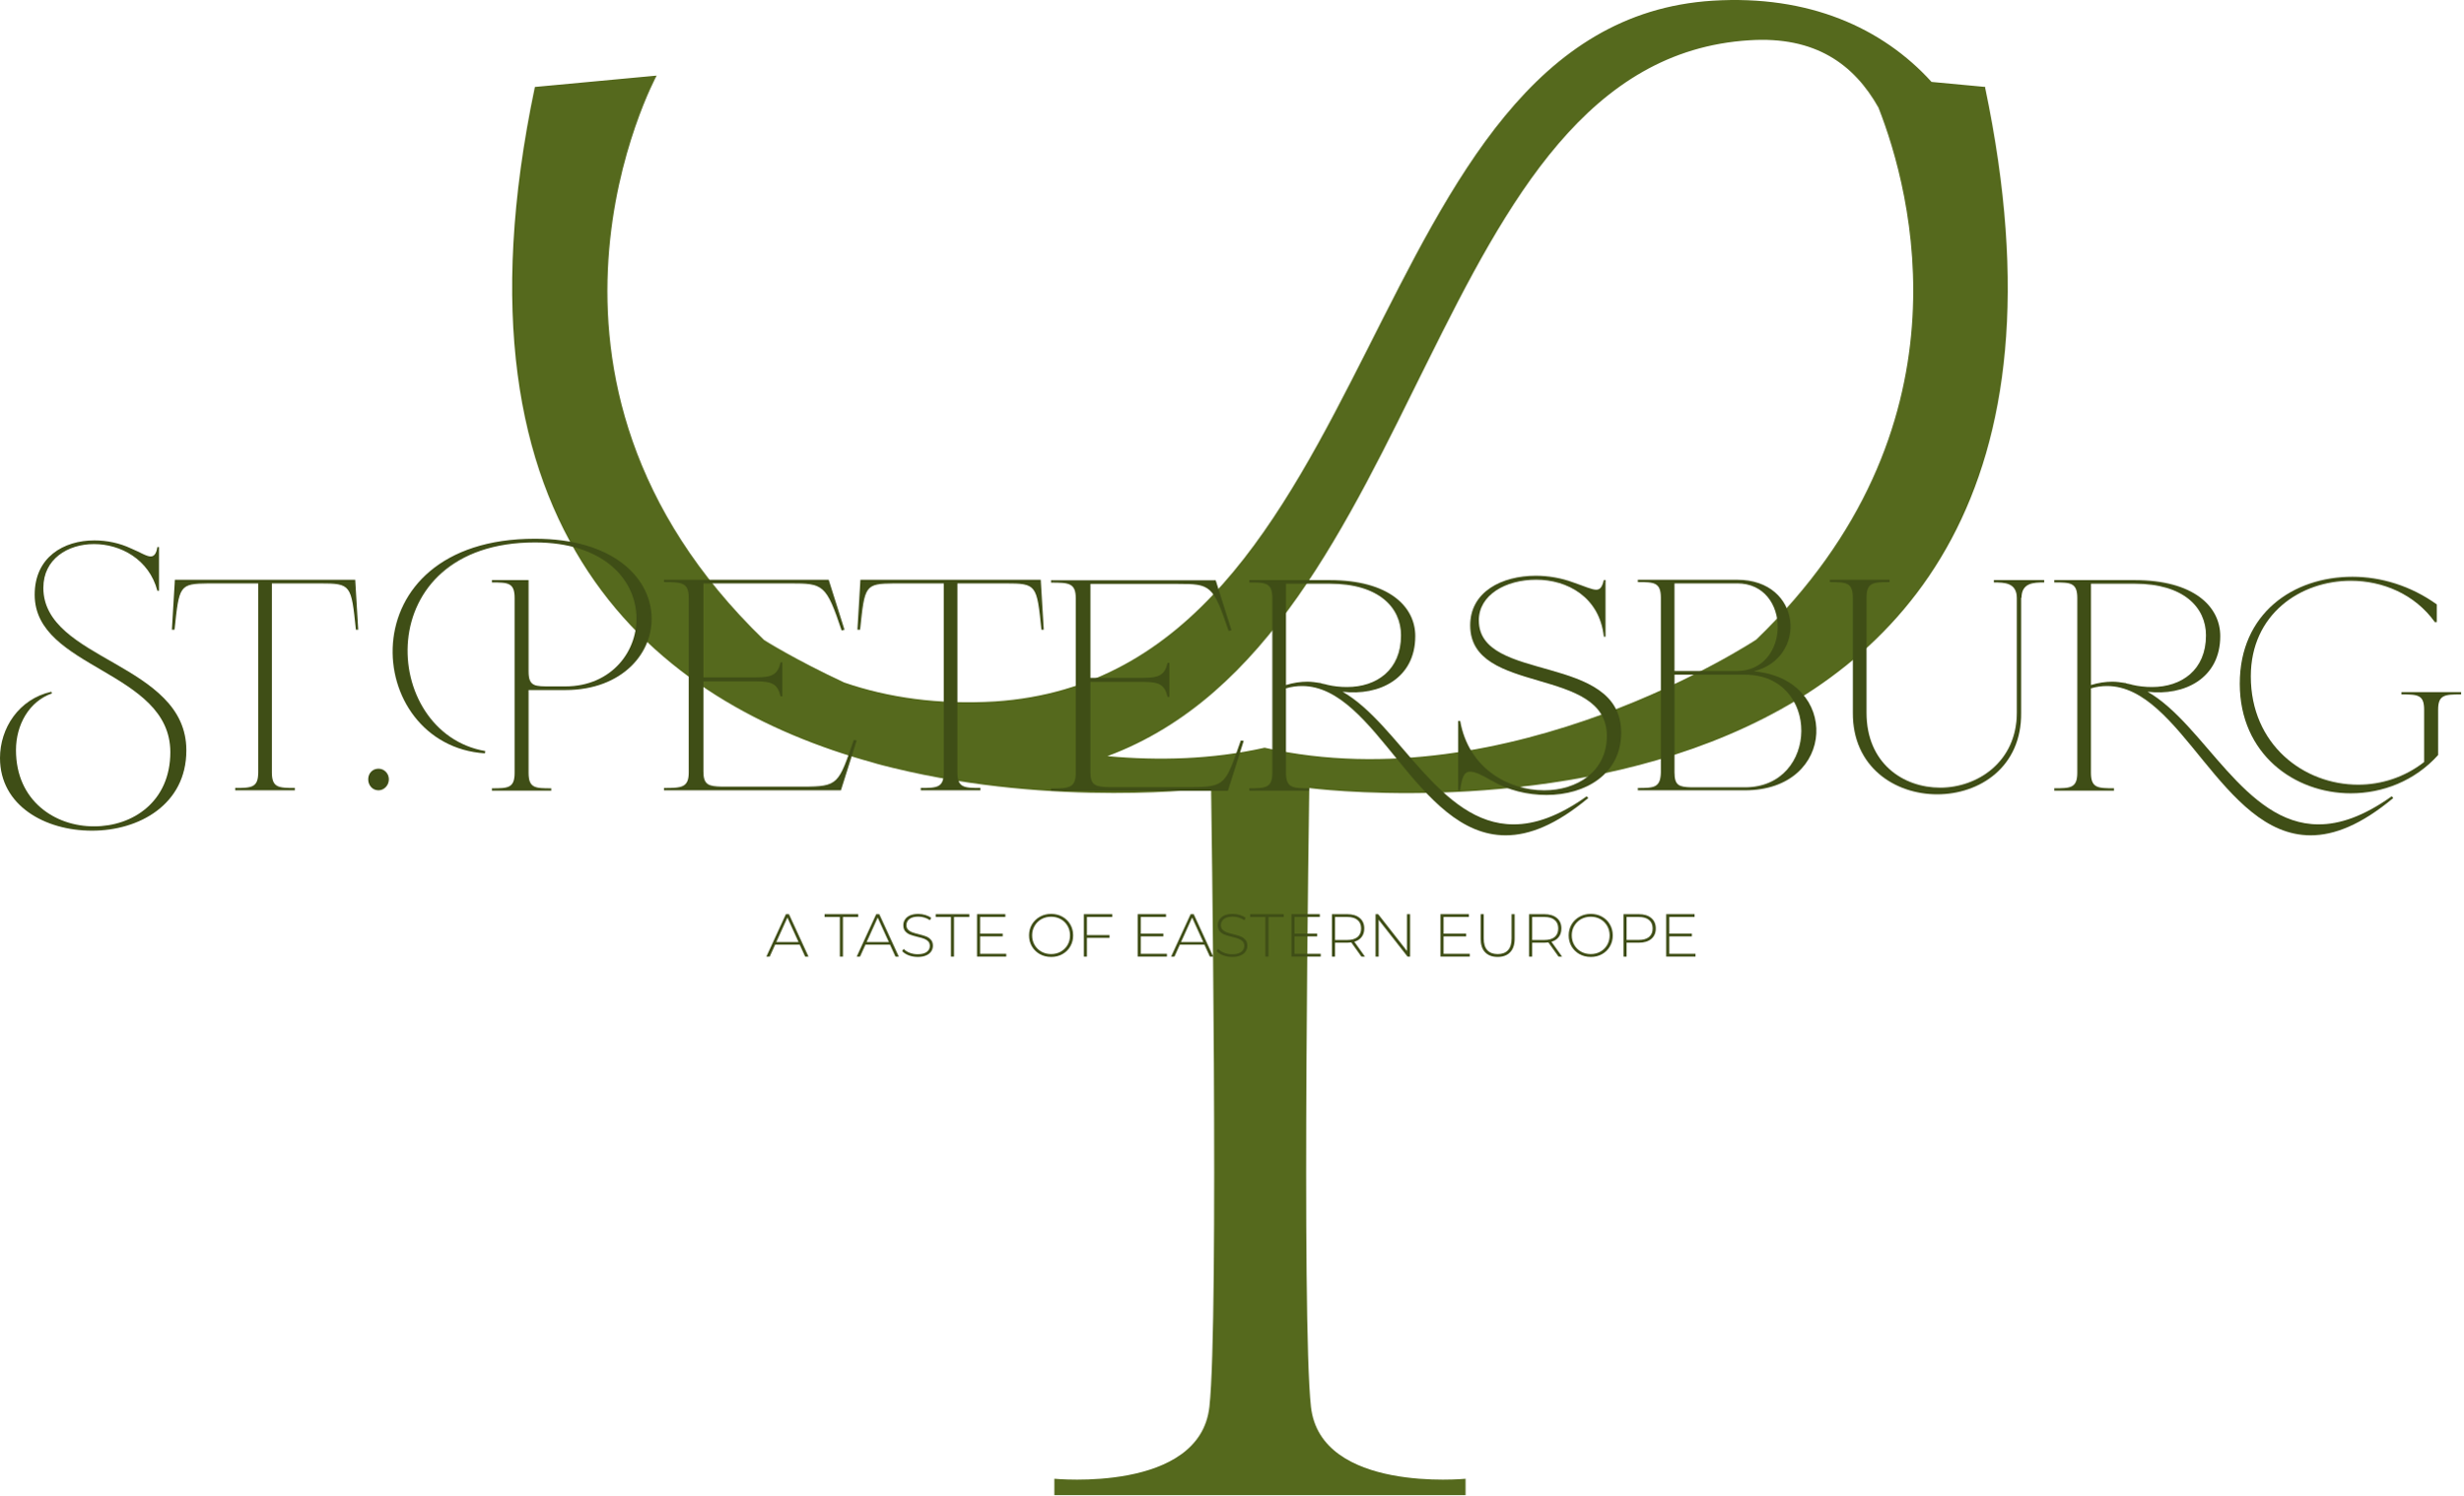
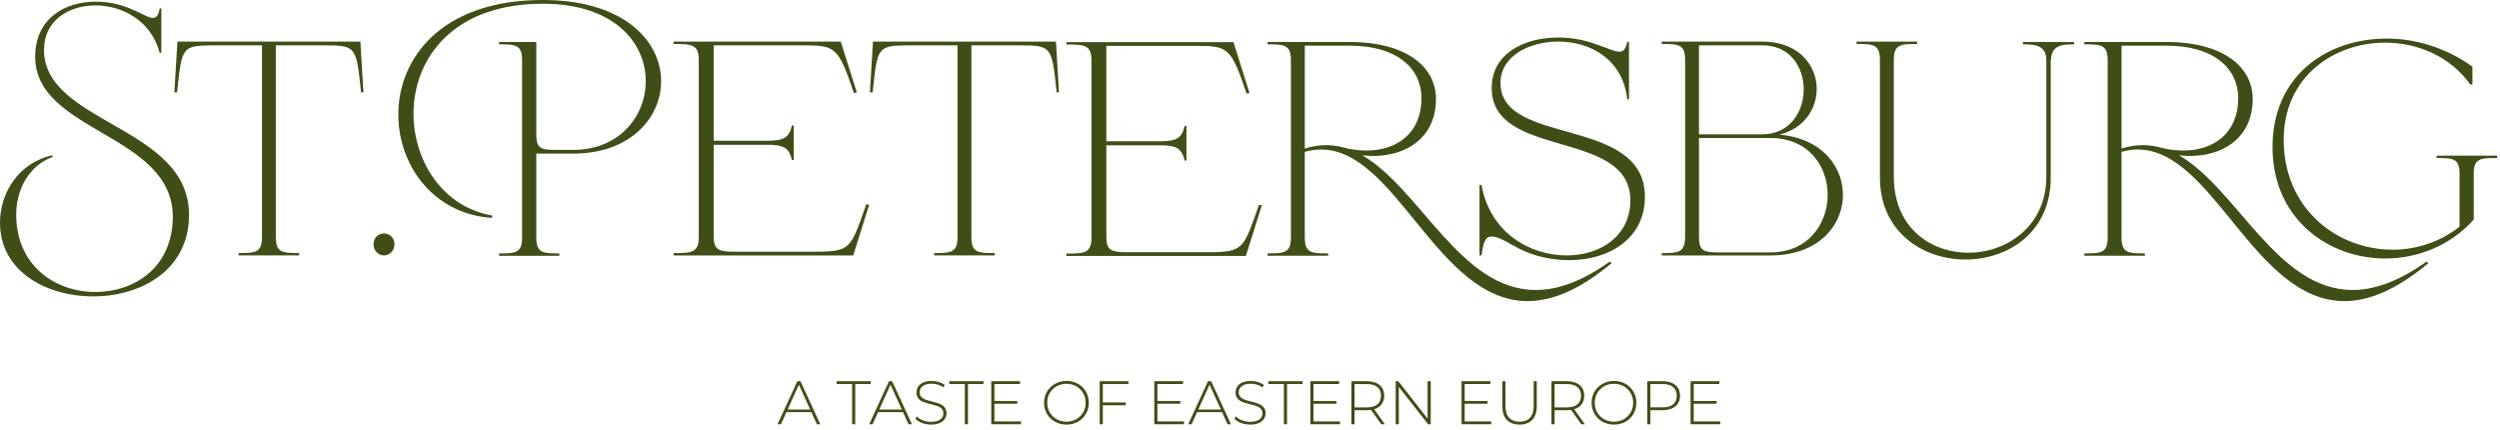
- <svg xmlns="http://www.w3.org/2000/svg" width="303" height="184" viewBox="0 0 303 184" fill="none">
-   <path d="M244.257 10.701L237.622 10.08C231.558 3.398 222.487 -0.641 210.721 0.084C166.664 2.829 170.811 83.108 122.4 86.319C115.454 86.733 109.286 85.853 103.844 83.988C97.728 81.139 93.996 78.757 93.996 78.757C60.564 46.49 80.779 9.303 80.779 9.303L65.799 10.701C54.137 66.12 81.038 86.578 107.317 93.829C108.146 94.088 109.027 94.295 109.856 94.502C129.967 99.422 148.989 96.988 148.989 96.988C148.989 96.988 149.974 162.454 148.782 173.124C147.59 183.741 129.708 181.98 129.708 181.98V184H180.296V181.98C180.296 181.98 162.466 183.741 161.274 173.124C160.082 162.506 161.066 96.988 161.066 96.988C161.066 96.988 265.197 110.558 244.205 10.753L244.257 10.701ZM155.572 92.016C149.093 93.466 142.51 93.621 136.239 93.052C175.631 78.446 175.631 7.386 215.231 4.952C223.316 4.434 228.085 7.904 231.091 13.239C235.186 23.649 242.961 52.757 216.06 78.705C216.06 78.705 185.738 98.801 155.572 92.016Z" fill="#55691D" />
-   <path d="M98.377 116.255H95.351L94.686 117.724H94.276L96.678 112.505H97.056L99.458 117.724H99.048L98.377 116.255ZM98.234 115.935L96.861 112.921L95.497 115.935H98.234Z" fill="#3F4E16" />
-   <path d="M103.318 112.847H101.439V112.505H105.577V112.847H103.697V117.724H103.318V112.847Z" fill="#3F4E16" />
-   <path d="M109.489 116.255H106.464L105.799 117.724H105.389L107.79 112.505H108.169L110.57 117.724H110.16L109.489 116.255ZM109.346 115.935L107.973 112.921L106.61 115.935H109.346Z" fill="#3F4E16" />
-   <path d="M112.888 117.761C112.506 117.761 112.139 117.696 111.791 117.569C111.45 117.435 111.179 117.264 110.987 117.053L111.158 116.77C111.341 116.963 111.586 117.124 111.897 117.249C112.211 117.367 112.537 117.429 112.882 117.429C113.379 117.429 113.755 117.336 114.006 117.146C114.261 116.957 114.385 116.711 114.385 116.407C114.385 116.174 114.317 115.987 114.184 115.848C114.05 115.708 113.882 115.602 113.683 115.528C113.485 115.453 113.217 115.375 112.879 115.298C112.497 115.205 112.189 115.111 111.953 115.021C111.723 114.931 111.527 114.795 111.363 114.611C111.204 114.422 111.124 114.17 111.124 113.859C111.124 113.605 111.192 113.375 111.326 113.167C111.459 112.952 111.664 112.785 111.937 112.66C112.217 112.536 112.562 112.474 112.975 112.474C113.264 112.474 113.547 112.517 113.826 112.601C114.106 112.685 114.345 112.8 114.55 112.943L114.407 113.247C114.199 113.105 113.966 112.993 113.714 112.918C113.466 112.844 113.22 112.806 112.975 112.806C112.494 112.806 112.127 112.903 111.878 113.098C111.63 113.291 111.506 113.543 111.506 113.85C111.506 114.083 111.574 114.27 111.708 114.409C111.841 114.549 112.009 114.655 112.208 114.729C112.407 114.804 112.677 114.885 113.022 114.969C113.404 115.062 113.711 115.155 113.938 115.245C114.168 115.335 114.361 115.472 114.519 115.655C114.684 115.835 114.764 116.078 114.764 116.385C114.764 116.64 114.696 116.87 114.556 117.078C114.423 117.286 114.215 117.454 113.929 117.578C113.646 117.702 113.298 117.764 112.885 117.764L112.888 117.761Z" fill="#3F4E16" />
-   <path d="M116.985 112.847H115.105V112.505H119.243V112.847H117.364V117.724H116.985V112.847Z" fill="#3F4E16" />
-   <path d="M123.79 117.721H120.19V112.502H123.678V112.843H120.569V114.9H123.349V115.235H120.569V117.376H123.79V117.721Z" fill="#3F4E16" />
-   <path d="M129.305 117.761C128.793 117.761 128.33 117.646 127.92 117.419C127.507 117.186 127.18 116.866 126.944 116.465C126.711 116.061 126.593 115.614 126.593 115.117C126.593 114.62 126.711 114.17 126.944 113.769C127.184 113.365 127.51 113.051 127.92 112.821C128.333 112.588 128.796 112.47 129.305 112.47C129.815 112.47 130.281 112.585 130.691 112.812C131.104 113.042 131.427 113.356 131.66 113.76C131.899 114.163 132.017 114.614 132.017 115.117C132.017 115.62 131.899 116.071 131.66 116.475C131.427 116.878 131.104 117.192 130.691 117.422C130.278 117.652 129.815 117.764 129.305 117.764V117.761ZM129.305 117.41C129.743 117.41 130.138 117.31 130.492 117.111C130.846 116.913 131.123 116.639 131.328 116.291C131.533 115.937 131.632 115.546 131.632 115.114C131.632 114.682 131.53 114.291 131.328 113.943C131.123 113.589 130.846 113.315 130.492 113.116C130.138 112.918 129.743 112.818 129.305 112.818C128.867 112.818 128.47 112.918 128.112 113.116C127.758 113.315 127.482 113.592 127.277 113.943C127.072 114.291 126.972 114.682 126.972 115.114C126.972 115.546 127.075 115.94 127.277 116.291C127.482 116.639 127.758 116.913 128.112 117.111C128.47 117.31 128.867 117.41 129.305 117.41Z" fill="#3F4E16" />
-   <path d="M133.716 112.847V115.077H136.497V115.419H133.716V117.724H133.337V112.505H136.826V112.847H133.716Z" fill="#3F4E16" />
-   <path d="M143.556 117.721H139.955V112.502H143.444V112.843H140.334V114.9H143.115V115.235H140.334V117.376H143.556V117.721Z" fill="#3F4E16" />
-   <path d="M148.17 116.255H145.145L144.48 117.724H144.07L146.471 112.505H146.85L149.251 117.724H148.841L148.17 116.255ZM148.027 115.935L146.654 112.921L145.291 115.935H148.027Z" fill="#3F4E16" />
-   <path d="M151.574 117.761C151.192 117.761 150.825 117.696 150.478 117.569C150.136 117.435 149.866 117.264 149.673 117.053L149.844 116.77C150.027 116.963 150.272 117.124 150.583 117.249C150.897 117.367 151.223 117.429 151.568 117.429C152.065 117.429 152.441 117.336 152.692 117.146C152.947 116.957 153.071 116.711 153.071 116.407C153.071 116.174 153.003 115.987 152.87 115.848C152.736 115.708 152.568 115.602 152.369 115.528C152.171 115.453 151.903 115.375 151.565 115.298C151.183 115.205 150.875 115.111 150.639 115.021C150.409 114.931 150.213 114.795 150.049 114.611C149.89 114.422 149.81 114.17 149.81 113.859C149.81 113.605 149.878 113.375 150.012 113.167C150.145 112.952 150.35 112.785 150.624 112.66C150.903 112.536 151.248 112.474 151.661 112.474C151.95 112.474 152.233 112.517 152.512 112.601C152.792 112.685 153.031 112.8 153.236 112.943L153.093 113.247C152.885 113.105 152.652 112.993 152.4 112.918C152.152 112.844 151.907 112.806 151.661 112.806C151.18 112.806 150.813 112.903 150.564 113.098C150.316 113.291 150.192 113.543 150.192 113.85C150.192 114.083 150.26 114.27 150.394 114.409C150.527 114.549 150.695 114.655 150.894 114.729C151.093 114.804 151.363 114.885 151.708 114.969C152.09 115.062 152.397 115.155 152.624 115.245C152.854 115.335 153.047 115.472 153.205 115.655C153.37 115.835 153.45 116.078 153.45 116.385C153.45 116.64 153.382 116.87 153.242 117.078C153.109 117.286 152.901 117.454 152.615 117.578C152.332 117.702 151.984 117.764 151.571 117.764L151.574 117.761Z" fill="#3F4E16" />
-   <path d="M155.67 112.847H153.791V112.505H157.929V112.847H156.049V117.724H155.67V112.847Z" fill="#3F4E16" />
-   <path d="M162.475 117.721H158.874V112.502H162.363V112.843H159.253V114.9H162.034V115.235H159.253V117.376H162.475V117.721Z" fill="#3F4E16" />
-   <path d="M167.482 117.724L166.237 115.978C166.053 116.003 165.883 116.016 165.73 116.016H164.239V117.724H163.86V112.505H165.73C166.386 112.505 166.902 112.661 167.274 112.974C167.647 113.282 167.833 113.714 167.833 114.263C167.833 114.677 167.728 115.025 167.513 115.307C167.305 115.587 167.004 115.783 166.613 115.898L167.917 117.724H167.482ZM165.73 115.68C166.286 115.68 166.712 115.559 167.004 115.314C167.296 115.065 167.445 114.714 167.445 114.263C167.445 113.813 167.299 113.462 167.004 113.22C166.712 112.971 166.286 112.847 165.73 112.847H164.239V115.68H165.73Z" fill="#3F4E16" />
-   <path d="M173.474 112.505V117.724H173.16L169.603 113.192V117.724H169.224V112.505H169.544L173.092 117.038V112.505H173.474Z" fill="#3F4E16" />
-   <path d="M180.811 117.721H177.211V112.502H180.7V112.843H177.59V114.9H180.37V115.235H177.59V117.376H180.811V117.721Z" fill="#3F4E16" />
-   <path d="M184.24 117.761C183.579 117.761 183.066 117.569 182.696 117.187C182.333 116.805 182.153 116.245 182.153 115.509V112.505H182.532V115.494C182.532 116.134 182.678 116.615 182.973 116.932C183.265 117.249 183.69 117.41 184.246 117.41C184.803 117.41 185.222 117.252 185.514 116.932C185.806 116.615 185.955 116.134 185.955 115.494V112.505H186.334V115.509C186.334 116.245 186.151 116.805 185.781 117.187C185.415 117.569 184.899 117.761 184.237 117.761H184.24Z" fill="#3F4E16" />
-   <path d="M191.734 117.724L190.488 115.978C190.305 116.003 190.134 116.016 189.982 116.016H188.491V117.724H188.112V112.505H189.982C190.637 112.505 191.153 112.661 191.526 112.974C191.899 113.282 192.085 113.714 192.085 114.263C192.085 114.677 191.979 115.025 191.765 115.307C191.557 115.587 191.256 115.783 190.864 115.898L192.169 117.724H191.734ZM189.982 115.68C190.538 115.68 190.964 115.559 191.256 115.314C191.548 115.065 191.697 114.714 191.697 114.263C191.697 113.813 191.551 113.462 191.256 113.22C190.964 112.971 190.538 112.847 189.982 112.847H188.491V115.68H189.982Z" fill="#3F4E16" />
-   <path d="M195.693 117.761C195.181 117.761 194.718 117.646 194.308 117.419C193.894 117.186 193.568 116.866 193.332 116.465C193.099 116.061 192.981 115.614 192.981 115.117C192.981 114.62 193.099 114.17 193.332 113.769C193.571 113.365 193.898 113.051 194.308 112.821C194.721 112.588 195.184 112.47 195.693 112.47C196.203 112.47 196.669 112.585 197.079 112.812C197.492 113.042 197.815 113.356 198.048 113.76C198.287 114.163 198.405 114.614 198.405 115.117C198.405 115.62 198.287 116.071 198.048 116.475C197.815 116.878 197.492 117.192 197.079 117.422C196.665 117.652 196.203 117.764 195.693 117.764V117.761ZM195.693 117.41C196.131 117.41 196.526 117.31 196.88 117.111C197.234 116.913 197.51 116.639 197.715 116.291C197.92 115.937 198.02 115.546 198.02 115.114C198.02 114.682 197.917 114.291 197.715 113.943C197.51 113.589 197.234 113.315 196.88 113.116C196.526 112.918 196.131 112.818 195.693 112.818C195.255 112.818 194.857 112.918 194.5 113.116C194.146 113.315 193.87 113.592 193.665 113.943C193.46 114.291 193.36 114.682 193.36 115.114C193.36 115.546 193.463 115.94 193.665 116.291C193.87 116.639 194.146 116.913 194.5 117.111C194.857 117.31 195.255 117.41 195.693 117.41Z" fill="#3F4E16" />
-   <path d="M201.595 112.505C202.251 112.505 202.766 112.661 203.139 112.974C203.512 113.282 203.698 113.714 203.698 114.263C203.698 114.813 203.512 115.239 203.139 115.553C202.766 115.86 202.251 116.016 201.595 116.016H200.104V117.724H199.725V112.505H201.595ZM201.595 115.674C202.151 115.674 202.577 115.553 202.869 115.307C203.161 115.065 203.31 114.717 203.31 114.263C203.31 113.81 203.164 113.462 202.869 113.22C202.577 112.971 202.151 112.847 201.595 112.847H200.104V115.674H201.595Z" fill="#3F4E16" />
-   <path d="M208.581 117.721H204.981V112.502H208.469V112.843H205.36V114.9H208.14V115.235H205.36V117.376H208.581V117.721Z" fill="#3F4E16" />
-   <path d="M5.331 72.328C5.331 81.309 22.923 81.554 22.923 92.34C22.923 99.025 17.101 102.222 11.317 102.222C5.533 102.222 0 99.147 0 93.284C0 89.634 2.296 86.028 6.316 85.124L6.396 85.329C3.566 86.313 1.966 89.224 1.966 92.3C1.966 98.575 6.763 101.691 11.562 101.691C16.362 101.691 20.953 98.656 20.953 92.545C20.913 82.499 4.265 82.334 4.265 73.192C4.265 68.556 7.832 66.506 11.606 66.506C13.165 66.506 14.722 66.835 16.117 67.491C17.223 67.941 18.002 68.476 18.537 68.476C18.947 68.476 19.233 68.147 19.357 67.326H19.562V72.698H19.357C18.332 68.802 14.806 66.957 11.566 66.957C8.325 66.957 5.334 68.802 5.334 72.328H5.331Z" fill="#3F4E16" />
-   <path d="M43.695 71.347L44.065 77.497H43.779C43.205 71.962 43.205 71.797 39.349 71.797H33.444V95.046C33.444 96.932 34.264 96.972 36.274 96.972V97.258H28.933V96.972C30.943 96.972 31.763 96.932 31.763 95.046V71.797H25.653C22.043 71.837 22.043 72.042 21.471 77.497H21.142L21.512 71.347H43.695Z" fill="#3F4E16" />
-   <path d="M46.563 94.596C47.259 94.596 47.834 95.17 47.834 95.907C47.834 96.643 47.259 97.261 46.563 97.261C45.824 97.261 45.292 96.646 45.292 95.907C45.292 95.167 45.827 94.596 46.563 94.596Z" fill="#3F4E16" />
-   <path d="M65.805 66.302C84.873 66.302 83.724 84.919 69.536 84.919H65.025V95.09C65.025 96.975 65.805 97.016 67.815 97.016V97.302H60.515V97.016C62.525 97.016 63.304 96.975 63.304 95.09V73.602C63.304 71.716 62.525 71.676 60.515 71.676V71.39H65.025V82.623C65.025 84.509 65.805 84.469 67.815 84.469H69.536C81.058 84.469 82.577 66.755 65.805 66.755C45.342 66.755 46.697 90.21 59.694 92.424L59.654 92.71C44.566 91.725 42.515 66.302 65.805 66.302Z" fill="#3F4E16" />
-   <path d="M105.035 91.07L105.389 91.11L103.447 97.261H81.68V96.975C83.842 96.975 84.727 96.935 84.727 95.049V73.558C84.727 71.673 83.845 71.632 81.68 71.632V71.347H101.944L103.885 77.497L103.531 77.578C101.633 71.918 101.279 71.797 97.262 71.797H86.532V83.359H93.065C95.097 83.359 95.672 82.949 96.023 81.514H96.243V85.695H96.023C95.668 84.26 95.097 83.85 93.065 83.85H86.532V94.962C86.532 96.603 87.194 96.767 88.784 96.808H98.763C103.177 96.808 103.133 96.478 105.032 91.067L105.035 91.07Z" fill="#3F4E16" />
-   <path d="M152.647 91.132L153.001 91.173L151.059 97.324H129.292V97.038C131.454 97.038 132.339 96.998 132.339 95.112V73.621C132.339 71.735 131.457 71.695 129.292 71.695V71.409H149.556L151.497 77.56L151.143 77.641C149.245 71.981 148.891 71.859 144.874 71.859H134.144V83.422H140.677C142.709 83.422 143.283 83.012 143.635 81.577H143.855V85.758H143.635C143.28 84.323 142.709 83.913 140.677 83.913H134.144V95.025C134.144 96.665 134.806 96.83 136.396 96.87H146.374C150.789 96.87 150.745 96.541 152.643 91.129L152.647 91.132Z" fill="#3F4E16" />
-   <path d="M128.031 71.347L128.401 77.497H128.115C127.54 71.962 127.54 71.797 123.685 71.797H117.78V95.046C117.78 96.932 118.6 96.972 120.61 96.972V97.258H113.269V96.972C115.279 96.972 116.099 96.932 116.099 95.046V71.797H109.988C106.379 71.837 106.379 72.042 105.807 77.497H105.478L105.847 71.347H128.031Z" fill="#3F4E16" />
-   <path d="M195.192 97.999L195.397 98.204C191.461 101.485 188.141 102.796 185.227 102.796C174.279 102.796 169.315 84.424 160.173 84.424C159.557 84.424 158.902 84.504 158.203 84.709V95.085C158.203 96.971 159.023 97.011 161.033 97.011V97.297H153.692V97.011C155.702 97.011 156.522 96.971 156.522 95.085V73.6C156.522 71.715 155.702 71.674 153.692 71.674V71.389H163.574C170.831 71.389 174.111 74.629 174.111 78.279C174.111 83.529 169.641 85.66 165.171 85.126C172.182 89.146 177.063 101.447 186.208 101.447C188.793 101.447 191.744 100.463 195.189 98.002L195.192 97.999ZM158.206 84.302C159.107 84.017 160.011 83.892 160.831 83.892C161.365 83.892 161.897 83.973 162.431 84.057C162.471 84.057 162.512 84.057 162.555 84.097L162.679 84.138H162.72L163.09 84.219H163.13L163.211 84.259C164.071 84.464 164.891 84.545 165.711 84.545C169.362 84.545 172.353 82.454 172.353 78.189C172.353 74.784 169.647 71.833 163.577 71.833H158.206V84.302Z" fill="#3F4E16" />
-   <path d="M181.933 76.349C181.933 84.1 199.442 80.285 199.442 90.167C199.442 95.252 195.055 97.834 190.256 97.834C187.92 97.834 185.5 97.259 183.449 96.029L183.49 96.069C182.26 95.33 181.439 94.963 180.865 94.963C180.085 94.963 179.84 95.703 179.635 97.259H179.389V88.729H179.635C180.66 94.51 185.5 97.259 189.967 97.259C193.987 97.259 197.677 94.963 197.677 90.574C197.677 81.882 180.865 85.653 180.865 76.961C180.865 72.82 184.76 70.851 188.942 70.851C190.501 70.851 192.098 71.136 193.533 71.671C194.968 72.162 195.829 72.572 196.363 72.572C196.854 72.572 197.103 72.242 197.308 71.382H197.513V78.353H197.308C196.773 73.432 192.757 71.341 188.982 71.341C185.208 71.341 181.93 73.227 181.93 76.343L181.933 76.349Z" fill="#3F4E16" />
-   <path d="M215.758 82.623C226.379 83.524 226.009 97.261 214.652 97.261H201.489V96.975C203.499 96.975 204.279 96.935 204.319 95.049V73.558C204.319 71.673 203.499 71.632 201.489 71.632V71.347H213.711C221.707 71.347 222.403 80.942 215.761 82.623H215.758ZM213.707 71.797H205.997V82.58H213.664C220.306 82.58 220.43 71.794 213.704 71.794L213.707 71.797ZM214.652 96.891C223.838 96.891 224.002 83.03 214.652 83.03H206V95.046C206 96.686 206.575 96.851 208.091 96.891H214.652Z" fill="#3F4E16" />
-   <path d="M225.112 71.632V71.347H232.453V71.632C230.443 71.632 229.623 71.673 229.623 73.558V87.706C229.623 93.937 234.134 96.932 238.685 96.932C243.236 96.932 248.116 93.776 248.116 87.706V73.602C248.116 71.716 246.6 71.676 245.286 71.676V71.39H251.478V71.676C250.167 71.676 248.688 71.716 248.688 73.602L248.647 73.521V87.709C248.728 94.394 243.522 97.755 238.315 97.755C233.109 97.755 227.899 94.394 227.939 87.709V73.558C227.939 71.673 227.119 71.632 225.109 71.632H225.112Z" fill="#3F4E16" />
-   <path d="M294.222 97.999L294.427 98.204C290.491 101.485 287.17 102.796 284.257 102.796C273.309 102.796 268.345 84.424 259.202 84.424C258.587 84.424 257.932 84.504 257.233 84.709V95.085C257.233 96.971 258.053 97.011 260.063 97.011V97.297H252.722V97.011C254.732 97.011 255.552 96.971 255.552 95.085V73.6C255.552 71.715 254.732 71.674 252.722 71.674V71.389H262.604C269.861 71.389 273.141 74.629 273.141 78.279C273.141 83.529 268.671 85.66 264.201 85.126C271.212 89.146 276.093 101.447 285.238 101.447C287.823 101.447 290.774 100.463 294.219 98.002L294.222 97.999ZM257.236 84.302C258.137 84.017 259.041 83.892 259.861 83.892C260.395 83.892 260.927 83.973 261.461 84.057C261.501 84.057 261.542 84.057 261.585 84.097L261.709 84.138H261.75L262.119 84.219H262.16L262.241 84.259C263.101 84.464 263.921 84.545 264.741 84.545C268.392 84.545 271.383 82.454 271.383 78.189C271.383 74.784 268.677 71.833 262.607 71.833H257.236V84.302Z" fill="#3F4E16" />
-   <path d="M298.217 93.776V87.339C298.217 85.494 297.437 85.454 295.427 85.454V85.168H302.768V85.454C300.758 85.454 299.938 85.494 299.938 87.339V92.915C297.068 96.115 293.091 97.631 289.196 97.631C282.265 97.631 275.539 92.791 275.539 84.139C275.539 75.488 282.101 70.977 289.401 70.977C292.886 70.977 296.577 72.083 299.777 74.382V76.556H299.531C297.071 73.111 293.095 71.471 289.199 71.471C283.008 71.471 276.897 75.572 276.897 83.239C276.897 91.645 283.418 96.566 290.1 96.566C292.93 96.566 295.8 95.665 298.22 93.776H298.217Z" fill="#3F4E16" />
+ <svg xmlns="http://www.w3.org/2000/svg" width="303" height="52" viewBox="0 0 303 52" fill="none">
+   <path d="M98.377 49.953H95.351L94.686 51.422H94.276L96.678 46.203H97.057L99.458 51.422H99.048L98.377 49.953ZM98.234 49.633L96.861 46.62L95.497 49.633H98.234Z" fill="#3F4E16" />
+   <path d="M103.318 46.545H101.439V46.203H105.577V46.545H103.697V51.422H103.318V46.545Z" fill="#3F4E16" />
+   <path d="M109.489 49.953H106.464L105.799 51.422H105.389L107.79 46.203H108.169L110.57 51.422H110.16L109.489 49.953ZM109.346 49.633L107.973 46.62L106.61 49.633H109.346Z" fill="#3F4E16" />
+   <path d="M112.888 51.459C112.506 51.459 112.139 51.394 111.791 51.267C111.45 51.133 111.179 50.962 110.987 50.751L111.158 50.468C111.341 50.661 111.586 50.823 111.897 50.947C112.211 51.065 112.537 51.127 112.882 51.127C113.379 51.127 113.755 51.034 114.006 50.844C114.261 50.655 114.385 50.409 114.385 50.105C114.385 49.872 114.317 49.686 114.183 49.546C114.05 49.406 113.882 49.3 113.683 49.226C113.484 49.151 113.217 49.074 112.879 48.996C112.497 48.903 112.189 48.81 111.953 48.719C111.723 48.629 111.527 48.493 111.363 48.309C111.204 48.12 111.124 47.868 111.124 47.558C111.124 47.303 111.192 47.073 111.325 46.865C111.459 46.651 111.664 46.483 111.937 46.358C112.217 46.234 112.562 46.172 112.975 46.172C113.264 46.172 113.547 46.216 113.826 46.3C114.106 46.383 114.345 46.498 114.55 46.641L114.407 46.946C114.199 46.803 113.966 46.691 113.714 46.616C113.466 46.542 113.22 46.505 112.975 46.505C112.493 46.505 112.127 46.601 111.878 46.797C111.63 46.989 111.506 47.241 111.506 47.548C111.506 47.781 111.574 47.968 111.708 48.108C111.841 48.247 112.009 48.353 112.208 48.428C112.407 48.502 112.677 48.583 113.022 48.667C113.404 48.76 113.711 48.853 113.938 48.943C114.168 49.033 114.361 49.17 114.519 49.353C114.684 49.533 114.764 49.776 114.764 50.083C114.764 50.338 114.696 50.568 114.556 50.776C114.423 50.984 114.215 51.152 113.929 51.276C113.646 51.4 113.298 51.462 112.885 51.462L112.888 51.459Z" fill="#3F4E16" />
+   <path d="M116.985 46.545H115.105V46.203H119.243V46.545H117.364V51.422H116.985V46.545Z" fill="#3F4E16" />
+   <path d="M123.79 51.077V51.419H120.19V46.2H123.679V46.542H120.569V48.598H123.349V48.934H120.569V51.074H123.79V51.077Z" fill="#3F4E16" />
+   <path d="M129.305 51.459C128.793 51.459 128.33 51.344 127.92 51.117C127.507 50.884 127.18 50.564 126.944 50.163C126.711 49.76 126.593 49.312 126.593 48.815C126.593 48.318 126.711 47.868 126.944 47.467C127.184 47.063 127.51 46.749 127.92 46.52C128.333 46.286 128.796 46.169 129.305 46.169C129.815 46.169 130.281 46.283 130.691 46.51C131.104 46.74 131.427 47.054 131.66 47.458C131.899 47.861 132.017 48.312 132.017 48.815C132.017 49.319 131.899 49.769 131.66 50.173C131.427 50.577 131.104 50.89 130.691 51.12C130.278 51.35 129.815 51.462 129.305 51.462V51.459ZM129.305 51.108C129.743 51.108 130.138 51.008 130.492 50.81C130.846 50.611 131.123 50.337 131.328 49.989C131.533 49.635 131.632 49.244 131.632 48.812C131.632 48.38 131.53 47.989 131.328 47.641C131.123 47.287 130.846 47.013 130.492 46.815C130.138 46.616 129.743 46.516 129.305 46.516C128.867 46.516 128.47 46.616 128.112 46.815C127.758 47.013 127.482 47.29 127.277 47.641C127.072 47.989 126.972 48.38 126.972 48.812C126.972 49.244 127.075 49.639 127.277 49.989C127.482 50.337 127.758 50.611 128.112 50.81C128.47 51.008 128.867 51.108 129.305 51.108Z" fill="#3F4E16" />
+   <path d="M133.716 46.545V48.776H136.497V49.117H133.716V51.422H133.337V46.203H136.826V46.545H133.716Z" fill="#3F4E16" />
+   <path d="M143.556 51.077V51.419H139.955V46.2H143.444V46.542H140.334V48.598H143.114V48.934H140.334V51.074H143.556V51.077Z" fill="#3F4E16" />
+   <path d="M148.17 49.953H145.145L144.48 51.422H144.07L146.471 46.203H146.85L149.252 51.422H148.841L148.17 49.953ZM148.028 49.633L146.654 46.62L145.291 49.633H148.028Z" fill="#3F4E16" />
+   <path d="M151.574 51.459C151.192 51.459 150.825 51.394 150.477 51.267C150.136 51.133 149.865 50.962 149.673 50.751L149.844 50.468C150.027 50.661 150.272 50.823 150.583 50.947C150.897 51.065 151.223 51.127 151.568 51.127C152.065 51.127 152.441 51.034 152.692 50.844C152.947 50.655 153.071 50.409 153.071 50.105C153.071 49.872 153.003 49.686 152.869 49.546C152.736 49.406 152.568 49.3 152.369 49.226C152.171 49.151 151.903 49.074 151.565 48.996C151.183 48.903 150.875 48.81 150.639 48.719C150.409 48.629 150.213 48.493 150.049 48.309C149.89 48.12 149.81 47.868 149.81 47.558C149.81 47.303 149.878 47.073 150.011 46.865C150.145 46.651 150.35 46.483 150.623 46.358C150.903 46.234 151.248 46.172 151.661 46.172C151.95 46.172 152.233 46.216 152.512 46.3C152.792 46.383 153.031 46.498 153.236 46.641L153.093 46.946C152.885 46.803 152.652 46.691 152.4 46.616C152.152 46.542 151.906 46.505 151.661 46.505C151.18 46.505 150.813 46.601 150.564 46.797C150.316 46.989 150.192 47.241 150.192 47.548C150.192 47.781 150.26 47.968 150.394 48.108C150.527 48.247 150.695 48.353 150.894 48.428C151.093 48.502 151.363 48.583 151.708 48.667C152.09 48.76 152.397 48.853 152.624 48.943C152.854 49.033 153.047 49.17 153.205 49.353C153.37 49.533 153.45 49.776 153.45 50.083C153.45 50.338 153.382 50.568 153.242 50.776C153.109 50.984 152.901 51.152 152.615 51.276C152.332 51.4 151.984 51.462 151.571 51.462L151.574 51.459Z" fill="#3F4E16" />
+   <path d="M155.67 46.545H153.791V46.203H157.929V46.545H156.049V51.422H155.67V46.545Z" fill="#3F4E16" />
+   <path d="M162.475 51.077V51.419H158.875V46.2H162.363V46.542H159.254V48.598H162.034V48.934H159.254V51.074H162.475V51.077Z" fill="#3F4E16" />
+   <path d="M167.483 51.422L166.237 49.676C166.054 49.701 165.883 49.714 165.73 49.714H164.239V51.422H163.86V46.203H165.73C166.386 46.203 166.902 46.359 167.274 46.672C167.647 46.98 167.834 47.412 167.834 47.962C167.834 48.375 167.728 48.723 167.514 49.005C167.305 49.285 167.004 49.481 166.613 49.596L167.917 51.422H167.486H167.483ZM165.73 49.378C166.287 49.378 166.712 49.257 167.004 49.012C167.296 48.763 167.445 48.412 167.445 47.962C167.445 47.511 167.299 47.16 167.004 46.918C166.712 46.669 166.287 46.545 165.73 46.545H164.239V49.378H165.73Z" fill="#3F4E16" />
+   <path d="M173.474 46.203V51.422H173.16L169.603 46.89V51.422H169.224V46.203H169.544L173.092 50.736V46.203H173.471H173.474Z" fill="#3F4E16" />
+   <path d="M180.811 51.077V51.419H177.211V46.2H180.7V46.542H177.59V48.598H180.37V48.934H177.59V51.074H180.811V51.077Z" fill="#3F4E16" />
+   <path d="M184.24 51.46C183.579 51.46 183.066 51.267 182.696 50.885C182.333 50.503 182.153 49.944 182.153 49.207V46.203H182.532V49.192C182.532 49.832 182.678 50.313 182.973 50.63C183.265 50.947 183.691 51.109 184.247 51.109C184.803 51.109 185.222 50.95 185.514 50.63C185.806 50.313 185.955 49.832 185.955 49.192V46.203H186.334V49.207C186.334 49.944 186.151 50.503 185.781 50.885C185.415 51.267 184.899 51.46 184.237 51.46H184.24Z" fill="#3F4E16" />
+   <path d="M191.734 51.422L190.488 49.676C190.305 49.701 190.134 49.714 189.982 49.714H188.491V51.422H188.112V46.203H189.982C190.637 46.203 191.153 46.359 191.526 46.672C191.899 46.98 192.085 47.412 192.085 47.962C192.085 48.375 191.979 48.723 191.765 49.005C191.557 49.285 191.256 49.481 190.864 49.596L192.169 51.422H191.737H191.734ZM189.982 49.378C190.538 49.378 190.964 49.257 191.256 49.012C191.548 48.763 191.697 48.412 191.697 47.962C191.697 47.511 191.551 47.16 191.256 46.918C190.964 46.669 190.538 46.545 189.982 46.545H188.491V49.378H189.982Z" fill="#3F4E16" />
+   <path d="M195.693 51.459C195.18 51.459 194.717 51.344 194.307 51.117C193.894 50.884 193.568 50.564 193.332 50.163C193.099 49.76 192.981 49.312 192.981 48.815C192.981 48.318 193.099 47.868 193.332 47.467C193.571 47.063 193.897 46.749 194.307 46.52C194.721 46.286 195.183 46.169 195.693 46.169C196.202 46.169 196.668 46.283 197.078 46.51C197.492 46.74 197.815 47.054 198.048 47.458C198.287 47.861 198.405 48.312 198.405 48.815C198.405 49.319 198.287 49.769 198.048 50.173C197.815 50.577 197.492 50.89 197.078 51.12C196.665 51.35 196.202 51.462 195.693 51.462V51.459ZM195.693 51.108C196.131 51.108 196.526 51.008 196.88 50.81C197.234 50.611 197.51 50.337 197.715 49.989C197.92 49.635 198.02 49.244 198.02 48.812C198.02 48.38 197.917 47.989 197.715 47.641C197.51 47.287 197.234 47.013 196.88 46.815C196.526 46.616 196.131 46.516 195.693 46.516C195.255 46.516 194.857 46.616 194.5 46.815C194.146 47.013 193.869 47.29 193.664 47.641C193.459 47.989 193.36 48.38 193.36 48.812C193.36 49.244 193.462 49.639 193.664 49.989C193.869 50.337 194.146 50.611 194.5 50.81C194.857 51.008 195.255 51.108 195.693 51.108Z" fill="#3F4E16" />
+   <path d="M201.595 46.203C202.251 46.203 202.766 46.359 203.139 46.672C203.512 46.98 203.698 47.412 203.698 47.962C203.698 48.511 203.512 48.937 203.139 49.251C202.766 49.558 202.251 49.714 201.595 49.714H200.104V51.422H199.725V46.203H201.595ZM201.595 49.372C202.151 49.372 202.577 49.251 202.869 49.005C203.161 48.763 203.31 48.415 203.31 47.962C203.31 47.508 203.164 47.16 202.869 46.918C202.577 46.669 202.151 46.545 201.595 46.545H200.104V49.372H201.595Z" fill="#3F4E16" />
+   <path d="M208.581 51.077V51.419H204.98V46.2H208.469V46.542H205.359V48.598H208.14V48.934H205.359V51.074H208.581V51.077Z" fill="#3F4E16" />
+   <path d="M5.331 6.026C5.331 15.007 22.923 15.252 22.923 26.038C22.923 32.724 17.101 35.92 11.317 35.92C5.533 35.92 0 32.845 0 26.983C0 23.332 2.296 19.726 6.316 18.822L6.396 19.027C3.566 20.012 1.966 22.922 1.966 25.998C1.966 32.273 6.763 35.389 11.562 35.389C16.362 35.389 20.953 32.354 20.953 26.243C20.913 16.197 4.265 16.032 4.265 6.89C4.265 2.255 7.832 0.204 11.606 0.204C13.165 0.204 14.722 0.534 16.117 1.189C17.223 1.64 18.002 2.174 18.537 2.174C18.947 2.174 19.233 1.845 19.357 1.024H19.562V6.396H19.357C18.332 2.5 14.806 0.655 11.566 0.655C8.325 0.655 5.334 2.5 5.334 6.026H5.331Z" fill="#3F4E16" />
+   <path d="M43.696 5.045L44.065 11.196H43.779C43.205 5.66 43.205 5.495 39.349 5.495H33.444V28.744C33.444 30.63 34.264 30.67 36.274 30.67V30.956H28.933V30.67C30.943 30.67 31.763 30.63 31.763 28.744V5.495H25.653C22.043 5.536 22.043 5.741 21.471 11.196H21.142L21.512 5.045H43.696Z" fill="#3F4E16" />
+   <path d="M46.563 28.294C47.259 28.294 47.834 28.869 47.834 29.605C47.834 30.341 47.259 30.959 46.563 30.959C45.824 30.959 45.292 30.344 45.292 29.605C45.292 28.866 45.827 28.294 46.563 28.294Z" fill="#3F4E16" />
+   <path d="M65.805 0C84.873 0 83.723 18.617 69.536 18.617H65.025V28.788C65.025 30.674 65.805 30.714 67.815 30.714V31H60.514V30.714C62.524 30.714 63.304 30.674 63.304 28.788V7.3C63.304 5.415 62.524 5.374 60.514 5.374V5.088H65.025V16.322C65.025 18.207 65.805 18.167 67.815 18.167H69.536C81.058 18.167 82.577 0.454 65.805 0.454C45.342 0.454 46.697 23.908 59.694 26.123L59.654 26.409C44.566 25.424 42.515 0 65.805 0Z" fill="#3F4E16" />
+   <path d="M105.035 24.768L105.389 24.808L103.447 30.959H81.68V30.674C83.842 30.674 84.727 30.633 84.727 28.747V7.257C84.727 5.371 83.845 5.33 81.68 5.33V5.045H101.944L103.885 11.196L103.531 11.276C101.633 5.616 101.279 5.495 97.262 5.495H86.532V17.058H93.065C95.097 17.058 95.671 16.648 96.022 15.212H96.243V19.394H96.022C95.668 17.959 95.097 17.549 93.065 17.549H86.532V28.66C86.532 30.301 87.194 30.465 88.784 30.506H98.763C103.177 30.506 103.133 30.177 105.031 24.765L105.035 24.768Z" fill="#3F4E16" />
+   <path d="M152.646 24.831L153.001 24.871L151.059 31.022H129.292V30.736C131.454 30.736 132.339 30.696 132.339 28.81V7.319C132.339 5.434 131.457 5.393 129.292 5.393V5.107H149.555L151.497 11.258L151.143 11.339C149.245 5.679 148.891 5.558 144.874 5.558H134.144V17.12H140.677C142.709 17.12 143.283 16.71 143.634 15.275H143.855V19.456H143.634C143.28 18.021 142.709 17.611 140.677 17.611H134.144V28.723C134.144 30.363 134.806 30.528 136.396 30.569H146.374C150.789 30.569 150.745 30.239 152.643 24.828L152.646 24.831Z" fill="#3F4E16" />
+   <path d="M128.031 5.045L128.401 11.196H128.115C127.541 5.66 127.541 5.495 123.685 5.495H117.78V28.744C117.78 30.63 118.6 30.67 120.61 30.67V30.956H113.269V30.67C115.279 30.67 116.099 30.63 116.099 28.744V5.495H109.989C106.379 5.536 106.379 5.741 105.807 11.196H105.478L105.848 5.045H128.031Z" fill="#3F4E16" />
+   <path d="M195.193 31.697L195.398 31.902C191.462 35.183 188.141 36.494 185.227 36.494C174.279 36.494 169.315 18.122 160.173 18.122C159.558 18.122 158.902 18.203 158.203 18.408V28.784C158.203 30.669 159.023 30.71 161.033 30.71V30.995H153.692V30.71C155.702 30.71 156.522 30.669 156.522 28.784V7.299C156.522 5.413 155.702 5.373 153.692 5.373V5.087H163.574C170.831 5.087 174.112 8.327 174.112 11.977C174.112 17.227 169.641 19.358 165.171 18.824C172.182 22.844 177.063 35.146 186.208 35.146C188.793 35.146 191.744 34.161 195.189 31.701L195.193 31.697ZM158.206 18.001C159.107 17.715 160.011 17.591 160.831 17.591C161.366 17.591 161.897 17.672 162.431 17.755C162.471 17.755 162.512 17.755 162.555 17.796L162.68 17.836H162.72L163.09 17.917H163.13L163.211 17.957C164.071 18.162 164.891 18.243 165.712 18.243C169.362 18.243 172.353 16.152 172.353 11.887C172.353 8.482 169.648 5.531 163.577 5.531H158.206V18.001Z" fill="#3F4E16" />
+   <path d="M181.933 10.047C181.933 17.798 199.442 13.983 199.442 23.865C199.442 28.951 195.055 31.532 190.256 31.532C187.92 31.532 185.5 30.957 183.449 29.727L183.49 29.768C182.26 29.028 181.439 28.662 180.865 28.662C180.085 28.662 179.84 29.401 179.635 30.957H179.389V22.427H179.635C180.66 28.208 185.5 30.957 189.967 30.957C193.987 30.957 197.677 28.662 197.677 24.272C197.677 15.58 180.865 19.351 180.865 10.659C180.865 6.518 184.76 4.549 188.942 4.549C190.501 4.549 192.098 4.835 193.533 5.369C194.968 5.86 195.829 6.27 196.363 6.27C196.854 6.27 197.103 5.941 197.308 5.08H197.513V12.051H197.308C196.773 7.13 192.757 5.04 188.982 5.04C185.208 5.04 181.93 6.925 181.93 10.041L181.933 10.047Z" fill="#3F4E16" />
+   <path d="M215.758 16.321C226.379 17.222 226.009 30.959 214.652 30.959H201.489V30.674C203.499 30.674 204.279 30.633 204.319 28.747V7.257C204.319 5.371 203.499 5.33 201.489 5.33V5.045H213.71C221.707 5.045 222.402 14.641 215.761 16.321H215.758ZM213.707 5.495H205.997V16.278H213.664C220.306 16.278 220.43 5.492 213.704 5.492L213.707 5.495ZM214.652 30.59C223.838 30.59 224.002 16.728 214.652 16.728H206V28.744C206 30.385 206.575 30.549 208.091 30.59H214.652Z" fill="#3F4E16" />
+   <path d="M225.112 5.33V5.045H232.453V5.33C230.443 5.33 229.623 5.371 229.623 7.257V21.404C229.623 27.635 234.134 30.63 238.685 30.63C243.236 30.63 248.116 27.474 248.116 21.404V7.3C248.116 5.414 246.6 5.374 245.286 5.374V5.088H251.478V5.374C250.167 5.374 248.688 5.414 248.688 7.3L248.648 7.219V21.407C248.728 28.092 243.522 31.453 238.315 31.453C233.109 31.453 227.899 28.092 227.939 21.407V7.257C227.939 5.371 227.119 5.33 225.109 5.33H225.112Z" fill="#3F4E16" />
+   <path d="M294.222 31.697L294.427 31.902C290.491 35.183 287.17 36.494 284.257 36.494C273.309 36.494 268.345 18.122 259.202 18.122C258.587 18.122 257.932 18.203 257.233 18.408V28.784C257.233 30.669 258.053 30.71 260.063 30.71V30.995H252.722V30.71C254.732 30.71 255.552 30.669 255.552 28.784V7.299C255.552 5.413 254.732 5.373 252.722 5.373V5.087H262.604C269.861 5.087 273.141 8.327 273.141 11.977C273.141 17.227 268.671 19.358 264.201 18.824C271.212 22.844 276.093 35.146 285.238 35.146C287.823 35.146 290.774 34.161 294.219 31.701L294.222 31.697ZM257.236 18.001C258.137 17.715 259.041 17.591 259.861 17.591C260.395 17.591 260.927 17.672 261.461 17.755C261.501 17.755 261.542 17.755 261.585 17.796L261.709 17.836H261.75L262.119 17.917H262.16L262.241 17.957C263.101 18.162 263.921 18.243 264.741 18.243C268.392 18.243 271.383 16.152 271.383 11.887C271.383 8.482 268.677 5.531 262.607 5.531H257.236V18.001Z" fill="#3F4E16" />
+   <path d="M298.217 27.474V21.037C298.217 19.192 297.437 19.152 295.428 19.152V18.866H302.768V19.152C300.758 19.152 299.938 19.192 299.938 21.037V26.614C297.068 29.813 293.091 31.329 289.196 31.329C282.265 31.329 275.54 26.489 275.54 17.838C275.54 9.186 282.101 4.675 289.401 4.675C292.886 4.675 296.577 5.781 299.777 8.08V10.255H299.531C297.071 6.809 293.095 5.169 289.199 5.169C283.008 5.169 276.897 9.27 276.897 16.937C276.897 25.343 283.418 30.264 290.1 30.264C292.93 30.264 295.8 29.363 298.22 27.474H298.217Z" fill="#3F4E16" />
</svg>
